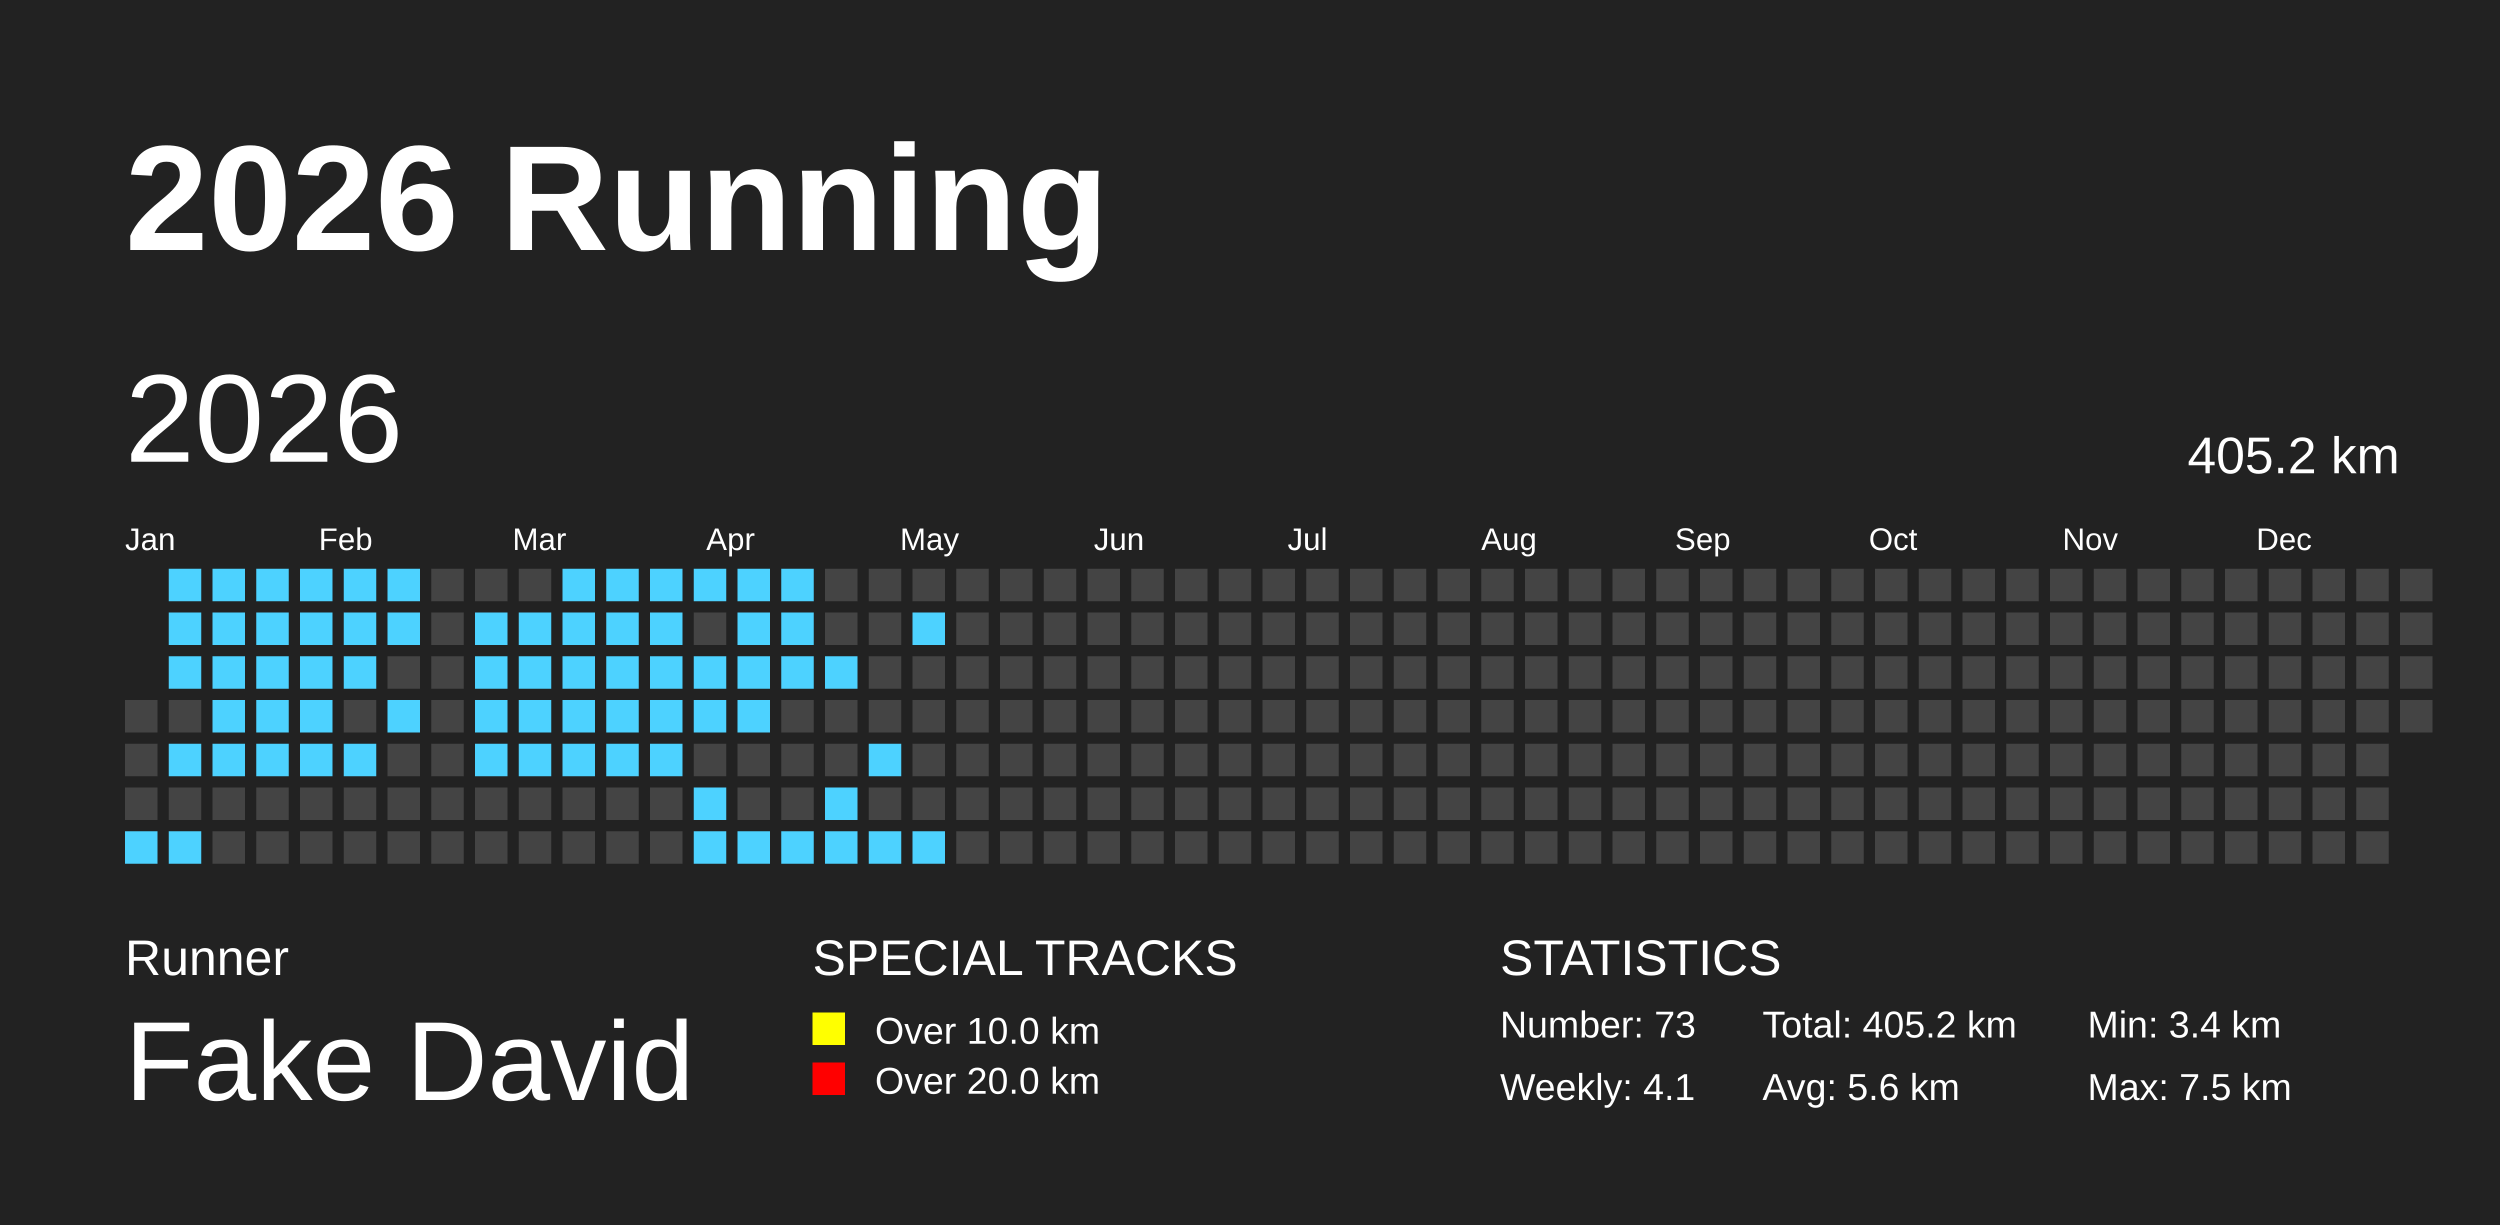
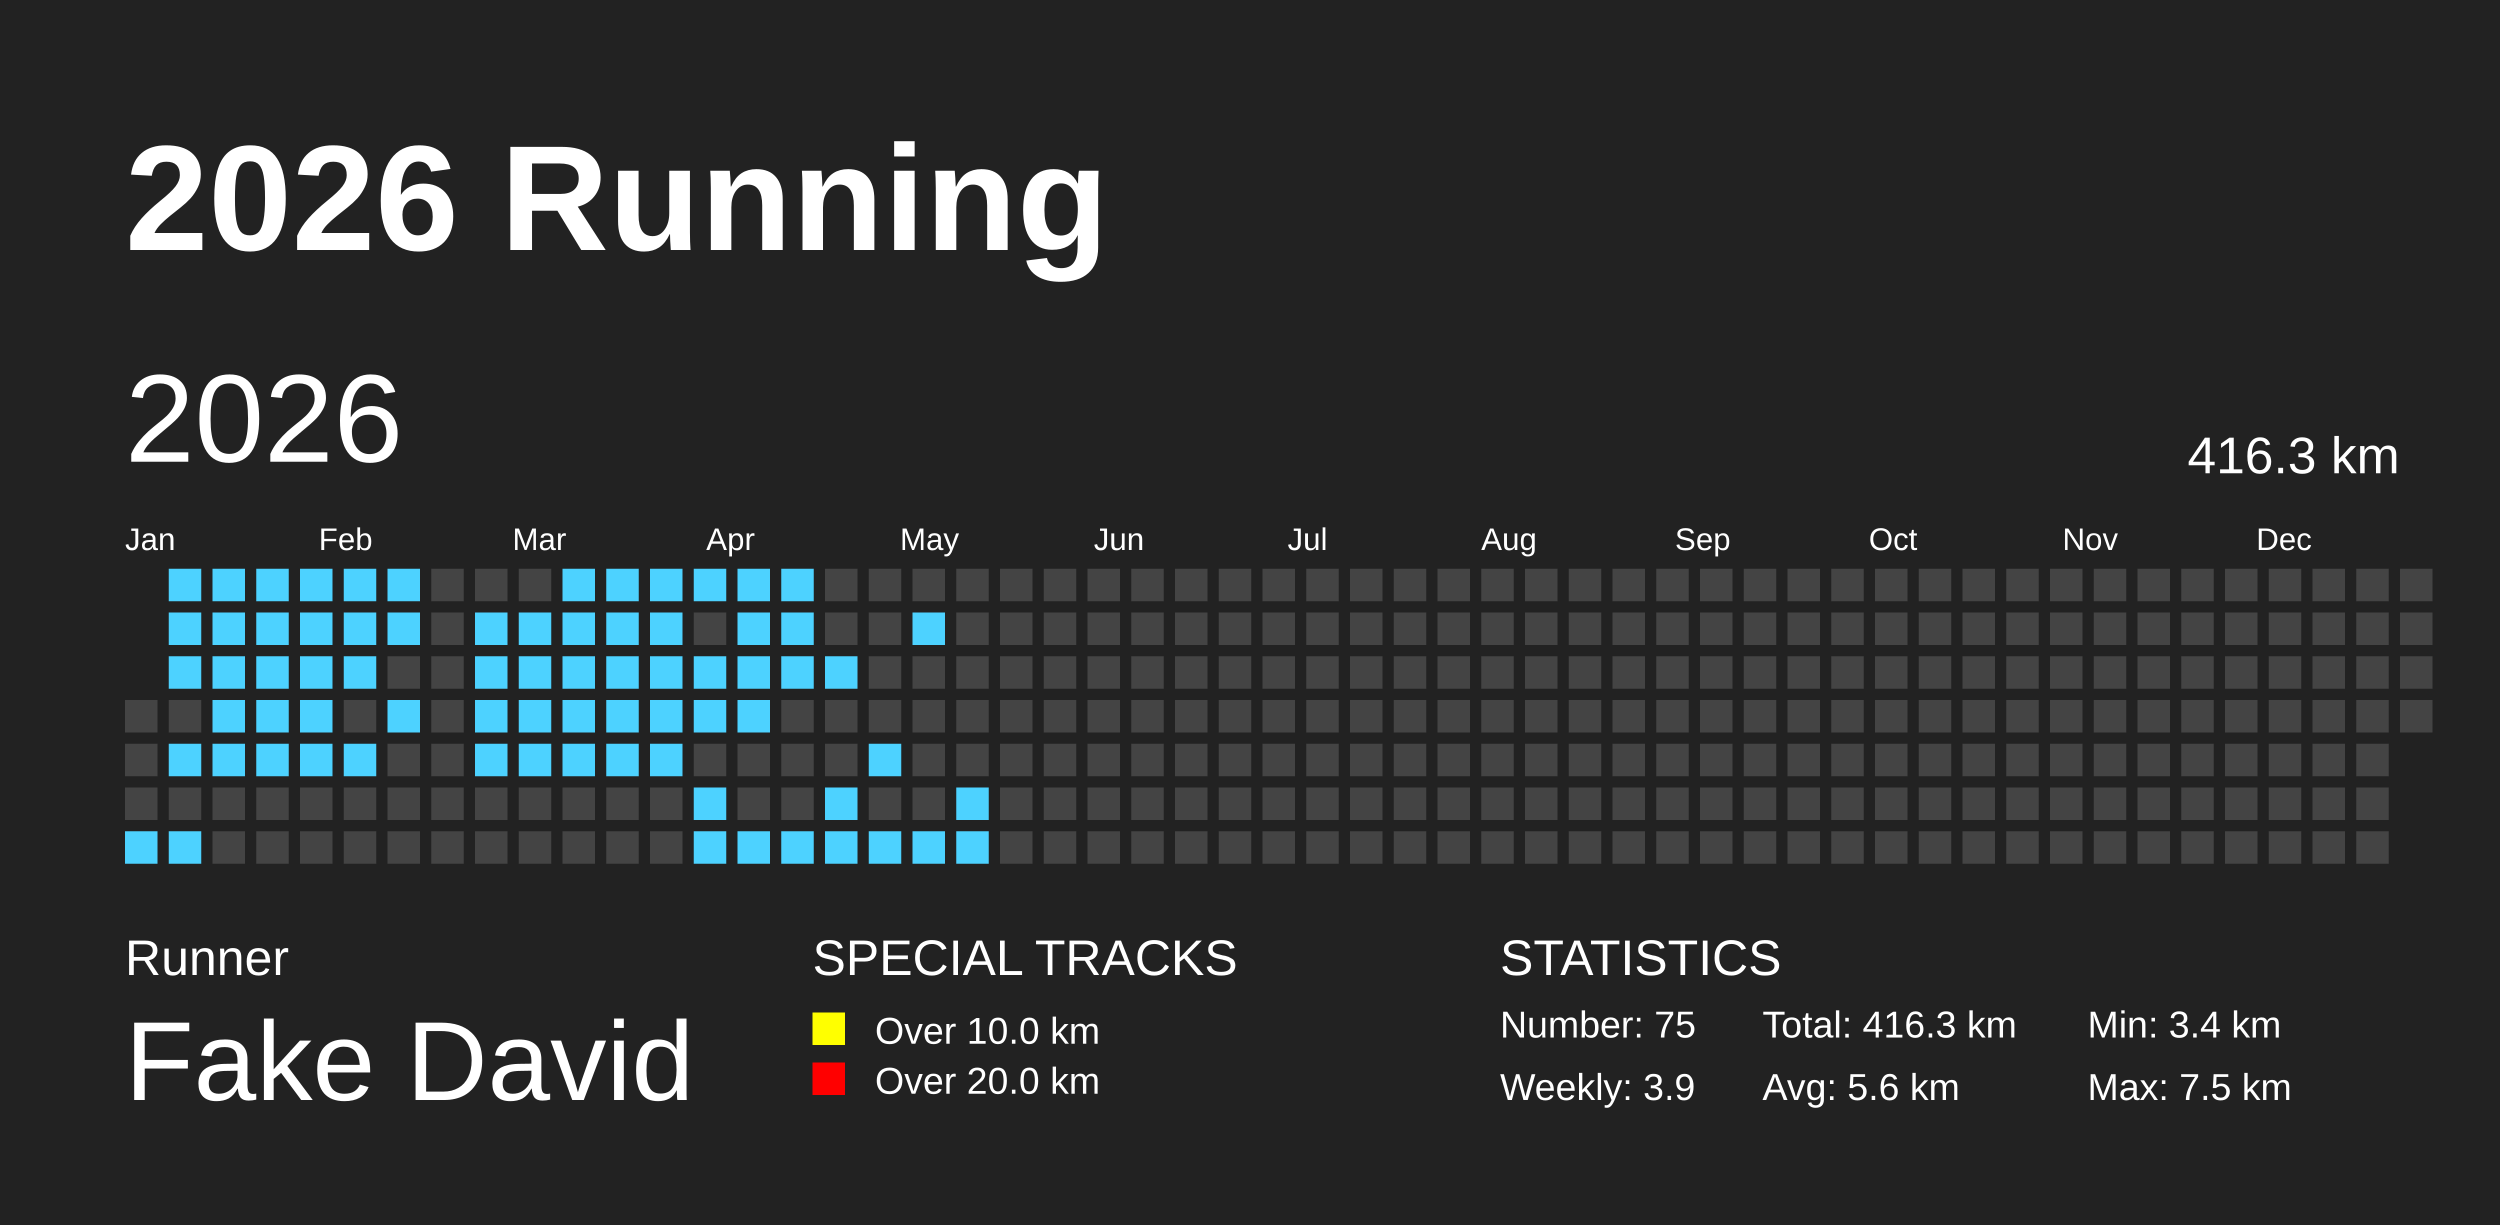
<svg xmlns="http://www.w3.org/2000/svg" baseProfile="full" height="98mm" version="1.1" viewBox="0,0,200,98" width="200mm">
  <defs />
  <rect fill="#222222" height="98" width="200" x="0" y="0" />
  <text fill="#FFFFFF" style="font-size:12px; font-family:Arial; font-weight:bold;" x="10" y="20">2026 Running</text>
  <text fill="#FFFFFF" style="font-size:4px; font-family:Arial" x="10" y="78">Runner</text>
  <text fill="#FFFFFF" style="font-size:9px; font-family:Arial" x="10" y="88">Fake David</text>
  <text fill="#FFFFFF" style="font-size:4px; font-family:Arial" x="65" y="78">SPECIAL TRACKS</text>
  <rect fill="yellow" height="2.6" width="2.6" x="65" y="81" />
  <text fill="#FFFFFF" style="font-size:3px; font-family:Arial" x="70" y="83.5">Over 10.0 km</text>
  <rect fill="red" height="2.6" width="2.6" x="65" y="85" />
  <text fill="#FFFFFF" style="font-size:3px; font-family:Arial" x="70" y="87.5">Over 20.0 km</text>
  <text fill="#FFFFFF" style="font-size:4px; font-family:Arial" x="120" y="78">STATISTICS</text>
-   <text fill="#FFFFFF" style="font-size:3px; font-family:Arial" x="120" y="83">Number: 73</text>
-   <text fill="#FFFFFF" style="font-size:3px; font-family:Arial" x="120" y="88">Weekly: 4.1</text>
-   <text fill="#FFFFFF" style="font-size:3px; font-family:Arial" x="141" y="83">Total: 405.2 km</text>
+   <text fill="#FFFFFF" style="font-size:3px; font-family:Arial" x="120" y="83">Number: 75</text>
+   <text fill="#FFFFFF" style="font-size:3px; font-family:Arial" x="120" y="88">Weekly: 3.9</text>
+   <text fill="#FFFFFF" style="font-size:3px; font-family:Arial" x="141" y="83">Total: 416.3 km</text>
  <text fill="#FFFFFF" style="font-size:3px; font-family:Arial" x="141" y="88">Avg: 5.6 km</text>
  <text fill="#FFFFFF" style="font-size:3px; font-family:Arial" x="167" y="83">Min: 3.4 km</text>
  <text fill="#FFFFFF" style="font-size:3px; font-family:Arial" x="167" y="88">Max: 7.5 km</text>
  <text dominant-baseline="hanging" fill="#FFFFFF" style="font-size:10.0px; font-family:Arial;" x="10" y="30">2026</text>
-   <text dominant-baseline="hanging" fill="#FFFFFF" style="font-size:4.125px; font-family:Arial;" x="175" y="35">405.2 km</text>
+   <text dominant-baseline="hanging" fill="#FFFFFF" style="font-size:4.125px; font-family:Arial;" x="175" y="35">416.3 km</text>
  <text fill="#FFFFFF" style="font-size:2.5px; font-family:Arial" x="10.0" y="44">Jan</text>
  <text fill="#FFFFFF" style="font-size:2.5px; font-family:Arial" x="25.5" y="44">Feb</text>
  <text fill="#FFFFFF" style="font-size:2.5px; font-family:Arial" x="41.0" y="44">Mar</text>
  <text fill="#FFFFFF" style="font-size:2.5px; font-family:Arial" x="56.5" y="44">Apr</text>
  <text fill="#FFFFFF" style="font-size:2.5px; font-family:Arial" x="72.0" y="44">May</text>
  <text fill="#FFFFFF" style="font-size:2.5px; font-family:Arial" x="87.5" y="44">Jun</text>
  <text fill="#FFFFFF" style="font-size:2.5px; font-family:Arial" x="103.0" y="44">Jul</text>
  <text fill="#FFFFFF" style="font-size:2.5px; font-family:Arial" x="118.5" y="44">Aug</text>
  <text fill="#FFFFFF" style="font-size:2.5px; font-family:Arial" x="134.0" y="44">Sep</text>
  <text fill="#FFFFFF" style="font-size:2.5px; font-family:Arial" x="149.5" y="44">Oct</text>
  <text fill="#FFFFFF" style="font-size:2.5px; font-family:Arial" x="165.0" y="44">Nov</text>
  <text fill="#FFFFFF" style="font-size:2.5px; font-family:Arial" x="180.5" y="44">Dec</text>
  <rect fill="#444444" height="2.6" width="2.6" x="10.0" y="56.0" />
  <rect fill="#444444" height="2.6" width="2.6" x="10.0" y="59.5" />
  <rect fill="#444444" height="2.6" width="2.6" x="10.0" y="63.0" />
  <rect fill="#4DD2FF" height="2.6" width="2.6" x="10.0" y="66.5" />
  <rect fill="#4DD2FF" height="2.6" width="2.6" x="13.5" y="45.5" />
  <rect fill="#4DD2FF" height="2.6" width="2.6" x="13.5" y="49.0" />
  <rect fill="#4DD2FF" height="2.6" width="2.6" x="13.5" y="52.5" />
  <rect fill="#444444" height="2.6" width="2.6" x="13.5" y="56.0" />
  <rect fill="#4DD2FF" height="2.6" width="2.6" x="13.5" y="59.5" />
  <rect fill="#444444" height="2.6" width="2.6" x="13.5" y="63.0" />
  <rect fill="#4DD2FF" height="2.6" width="2.6" x="13.5" y="66.5" />
  <rect fill="#4DD2FF" height="2.6" width="2.6" x="17.0" y="45.5" />
  <rect fill="#4DD2FF" height="2.6" width="2.6" x="17.0" y="49.0" />
  <rect fill="#4DD2FF" height="2.6" width="2.6" x="17.0" y="52.5" />
  <rect fill="#4DD2FF" height="2.6" width="2.6" x="17.0" y="56.0" />
  <rect fill="#4DD2FF" height="2.6" width="2.6" x="17.0" y="59.5" />
  <rect fill="#444444" height="2.6" width="2.6" x="17.0" y="63.0" />
  <rect fill="#444444" height="2.6" width="2.6" x="17.0" y="66.5" />
  <rect fill="#4DD2FF" height="2.6" width="2.6" x="20.5" y="45.5" />
  <rect fill="#4DD2FF" height="2.6" width="2.6" x="20.5" y="49.0" />
  <rect fill="#4DD2FF" height="2.6" width="2.6" x="20.5" y="52.5" />
  <rect fill="#4DD2FF" height="2.6" width="2.6" x="20.5" y="56.0" />
  <rect fill="#4DD2FF" height="2.6" width="2.6" x="20.5" y="59.5" />
  <rect fill="#444444" height="2.6" width="2.6" x="20.5" y="63.0" />
  <rect fill="#444444" height="2.6" width="2.6" x="20.5" y="66.5" />
  <rect fill="#4DD2FF" height="2.6" width="2.6" x="24.0" y="45.5" />
  <rect fill="#4DD2FF" height="2.6" width="2.6" x="24.0" y="49.0" />
  <rect fill="#4DD2FF" height="2.6" width="2.6" x="24.0" y="52.5" />
  <rect fill="#4DD2FF" height="2.6" width="2.6" x="24.0" y="56.0" />
  <rect fill="#4DD2FF" height="2.6" width="2.6" x="24.0" y="59.5" />
  <rect fill="#444444" height="2.6" width="2.6" x="24.0" y="63.0" />
  <rect fill="#444444" height="2.6" width="2.6" x="24.0" y="66.5" />
  <rect fill="#4DD2FF" height="2.6" width="2.6" x="27.5" y="45.5" />
  <rect fill="#4DD2FF" height="2.6" width="2.6" x="27.5" y="49.0" />
  <rect fill="#4DD2FF" height="2.6" width="2.6" x="27.5" y="52.5" />
  <rect fill="#444444" height="2.6" width="2.6" x="27.5" y="56.0" />
  <rect fill="#4DD2FF" height="2.6" width="2.6" x="27.5" y="59.5" />
  <rect fill="#444444" height="2.6" width="2.6" x="27.5" y="63.0" />
  <rect fill="#444444" height="2.6" width="2.6" x="27.5" y="66.5" />
  <rect fill="#4DD2FF" height="2.6" width="2.6" x="31.0" y="45.5" />
  <rect fill="#4DD2FF" height="2.6" width="2.6" x="31.0" y="49.0" />
  <rect fill="#444444" height="2.6" width="2.6" x="31.0" y="52.5" />
  <rect fill="#4DD2FF" height="2.6" width="2.6" x="31.0" y="56.0" />
  <rect fill="#444444" height="2.6" width="2.6" x="31.0" y="59.5" />
  <rect fill="#444444" height="2.6" width="2.6" x="31.0" y="63.0" />
  <rect fill="#444444" height="2.6" width="2.6" x="31.0" y="66.5" />
  <rect fill="#444444" height="2.6" width="2.6" x="34.5" y="45.5" />
  <rect fill="#444444" height="2.6" width="2.6" x="34.5" y="49.0" />
  <rect fill="#444444" height="2.6" width="2.6" x="34.5" y="52.5" />
  <rect fill="#444444" height="2.6" width="2.6" x="34.5" y="56.0" />
  <rect fill="#444444" height="2.6" width="2.6" x="34.5" y="59.5" />
  <rect fill="#444444" height="2.6" width="2.6" x="34.5" y="63.0" />
  <rect fill="#444444" height="2.6" width="2.6" x="34.5" y="66.5" />
  <rect fill="#444444" height="2.6" width="2.6" x="38.0" y="45.5" />
  <rect fill="#4DD2FF" height="2.6" width="2.6" x="38.0" y="49.0" />
  <rect fill="#4DD2FF" height="2.6" width="2.6" x="38.0" y="52.5" />
  <rect fill="#4DD2FF" height="2.6" width="2.6" x="38.0" y="56.0" />
  <rect fill="#4DD2FF" height="2.6" width="2.6" x="38.0" y="59.5" />
  <rect fill="#444444" height="2.6" width="2.6" x="38.0" y="63.0" />
  <rect fill="#444444" height="2.6" width="2.6" x="38.0" y="66.5" />
  <rect fill="#444444" height="2.6" width="2.6" x="41.5" y="45.5" />
  <rect fill="#4DD2FF" height="2.6" width="2.6" x="41.5" y="49.0" />
  <rect fill="#4DD2FF" height="2.6" width="2.6" x="41.5" y="52.5" />
  <rect fill="#4DD2FF" height="2.6" width="2.6" x="41.5" y="56.0" />
  <rect fill="#4DD2FF" height="2.6" width="2.6" x="41.5" y="59.5" />
  <rect fill="#444444" height="2.6" width="2.6" x="41.5" y="63.0" />
  <rect fill="#444444" height="2.6" width="2.6" x="41.5" y="66.5" />
  <rect fill="#4DD2FF" height="2.6" width="2.6" x="45.0" y="45.5" />
  <rect fill="#4DD2FF" height="2.6" width="2.6" x="45.0" y="49.0" />
  <rect fill="#4DD2FF" height="2.6" width="2.6" x="45.0" y="52.5" />
  <rect fill="#4DD2FF" height="2.6" width="2.6" x="45.0" y="56.0" />
  <rect fill="#4DD2FF" height="2.6" width="2.6" x="45.0" y="59.5" />
  <rect fill="#444444" height="2.6" width="2.6" x="45.0" y="63.0" />
  <rect fill="#444444" height="2.6" width="2.6" x="45.0" y="66.5" />
  <rect fill="#4DD2FF" height="2.6" width="2.6" x="48.5" y="45.5" />
  <rect fill="#4DD2FF" height="2.6" width="2.6" x="48.5" y="49.0" />
  <rect fill="#4DD2FF" height="2.6" width="2.6" x="48.5" y="52.5" />
  <rect fill="#4DD2FF" height="2.6" width="2.6" x="48.5" y="56.0" />
  <rect fill="#4DD2FF" height="2.6" width="2.6" x="48.5" y="59.5" />
  <rect fill="#444444" height="2.6" width="2.6" x="48.5" y="63.0" />
  <rect fill="#444444" height="2.6" width="2.6" x="48.5" y="66.5" />
  <rect fill="#4DD2FF" height="2.6" width="2.6" x="52.0" y="45.5" />
  <rect fill="#4DD2FF" height="2.6" width="2.6" x="52.0" y="49.0" />
  <rect fill="#4DD2FF" height="2.6" width="2.6" x="52.0" y="52.5" />
  <rect fill="#4DD2FF" height="2.6" width="2.6" x="52.0" y="56.0" />
  <rect fill="#4DD2FF" height="2.6" width="2.6" x="52.0" y="59.5" />
  <rect fill="#444444" height="2.6" width="2.6" x="52.0" y="63.0" />
  <rect fill="#444444" height="2.6" width="2.6" x="52.0" y="66.5" />
  <rect fill="#4DD2FF" height="2.6" width="2.6" x="55.5" y="45.5" />
  <rect fill="#444444" height="2.6" width="2.6" x="55.5" y="49.0" />
  <rect fill="#4DD2FF" height="2.6" width="2.6" x="55.5" y="52.5" />
  <rect fill="#4DD2FF" height="2.6" width="2.6" x="55.5" y="56.0" />
  <rect fill="#444444" height="2.6" width="2.6" x="55.5" y="59.5" />
  <rect fill="#4DD2FF" height="2.6" width="2.6" x="55.5" y="63.0" />
  <rect fill="#4DD2FF" height="2.6" width="2.6" x="55.5" y="66.5" />
  <rect fill="#4DD2FF" height="2.6" width="2.6" x="59.0" y="45.5" />
  <rect fill="#4DD2FF" height="2.6" width="2.6" x="59.0" y="49.0" />
  <rect fill="#4DD2FF" height="2.6" width="2.6" x="59.0" y="52.5" />
  <rect fill="#4DD2FF" height="2.6" width="2.6" x="59.0" y="56.0" />
  <rect fill="#444444" height="2.6" width="2.6" x="59.0" y="59.5" />
  <rect fill="#444444" height="2.6" width="2.6" x="59.0" y="63.0" />
  <rect fill="#4DD2FF" height="2.6" width="2.6" x="59.0" y="66.5" />
  <rect fill="#4DD2FF" height="2.6" width="2.6" x="62.5" y="45.5" />
  <rect fill="#4DD2FF" height="2.6" width="2.6" x="62.5" y="49.0" />
  <rect fill="#4DD2FF" height="2.6" width="2.6" x="62.5" y="52.5" />
  <rect fill="#444444" height="2.6" width="2.6" x="62.5" y="56.0" />
  <rect fill="#444444" height="2.6" width="2.6" x="62.5" y="59.5" />
  <rect fill="#444444" height="2.6" width="2.6" x="62.5" y="63.0" />
  <rect fill="#4DD2FF" height="2.6" width="2.6" x="62.5" y="66.5" />
  <rect fill="#444444" height="2.6" width="2.6" x="66.0" y="45.5" />
  <rect fill="#444444" height="2.6" width="2.6" x="66.0" y="49.0" />
  <rect fill="#4DD2FF" height="2.6" width="2.6" x="66.0" y="52.5" />
  <rect fill="#444444" height="2.6" width="2.6" x="66.0" y="56.0" />
  <rect fill="#444444" height="2.6" width="2.6" x="66.0" y="59.5" />
  <rect fill="#4DD2FF" height="2.6" width="2.6" x="66.0" y="63.0" />
  <rect fill="#4DD2FF" height="2.6" width="2.6" x="66.0" y="66.5" />
  <rect fill="#444444" height="2.6" width="2.6" x="69.5" y="45.5" />
  <rect fill="#444444" height="2.6" width="2.6" x="69.5" y="49.0" />
  <rect fill="#444444" height="2.6" width="2.6" x="69.5" y="52.5" />
  <rect fill="#444444" height="2.6" width="2.6" x="69.5" y="56.0" />
  <rect fill="#4DD2FF" height="2.6" width="2.6" x="69.5" y="59.5" />
  <rect fill="#444444" height="2.6" width="2.6" x="69.5" y="63.0" />
  <rect fill="#4DD2FF" height="2.6" width="2.6" x="69.5" y="66.5" />
  <rect fill="#444444" height="2.6" width="2.6" x="73.0" y="45.5" />
  <rect fill="#4DD2FF" height="2.6" width="2.6" x="73.0" y="49.0" />
  <rect fill="#444444" height="2.6" width="2.6" x="73.0" y="52.5" />
  <rect fill="#444444" height="2.6" width="2.6" x="73.0" y="56.0" />
  <rect fill="#444444" height="2.6" width="2.6" x="73.0" y="59.5" />
  <rect fill="#444444" height="2.6" width="2.6" x="73.0" y="63.0" />
  <rect fill="#4DD2FF" height="2.6" width="2.6" x="73.0" y="66.5" />
  <rect fill="#444444" height="2.6" width="2.6" x="76.5" y="45.5" />
  <rect fill="#444444" height="2.6" width="2.6" x="76.5" y="49.0" />
  <rect fill="#444444" height="2.6" width="2.6" x="76.5" y="52.5" />
  <rect fill="#444444" height="2.6" width="2.6" x="76.5" y="56.0" />
  <rect fill="#444444" height="2.6" width="2.6" x="76.5" y="59.5" />
-   <rect fill="#444444" height="2.6" width="2.6" x="76.5" y="63.0" />
-   <rect fill="#444444" height="2.6" width="2.6" x="76.5" y="66.5" />
+   <rect fill="#4DD2FF" height="2.6" width="2.6" x="76.5" y="63.0" />
+   <rect fill="#4DD2FF" height="2.6" width="2.6" x="76.5" y="66.5" />
  <rect fill="#444444" height="2.6" width="2.6" x="80.0" y="45.5" />
  <rect fill="#444444" height="2.6" width="2.6" x="80.0" y="49.0" />
  <rect fill="#444444" height="2.6" width="2.6" x="80.0" y="52.5" />
  <rect fill="#444444" height="2.6" width="2.6" x="80.0" y="56.0" />
  <rect fill="#444444" height="2.6" width="2.6" x="80.0" y="59.5" />
  <rect fill="#444444" height="2.6" width="2.6" x="80.0" y="63.0" />
  <rect fill="#444444" height="2.6" width="2.6" x="80.0" y="66.5" />
  <rect fill="#444444" height="2.6" width="2.6" x="83.5" y="45.5" />
  <rect fill="#444444" height="2.6" width="2.6" x="83.5" y="49.0" />
  <rect fill="#444444" height="2.6" width="2.6" x="83.5" y="52.5" />
  <rect fill="#444444" height="2.6" width="2.6" x="83.5" y="56.0" />
  <rect fill="#444444" height="2.6" width="2.6" x="83.5" y="59.5" />
  <rect fill="#444444" height="2.6" width="2.6" x="83.5" y="63.0" />
  <rect fill="#444444" height="2.6" width="2.6" x="83.5" y="66.5" />
  <rect fill="#444444" height="2.6" width="2.6" x="87.0" y="45.5" />
  <rect fill="#444444" height="2.6" width="2.6" x="87.0" y="49.0" />
  <rect fill="#444444" height="2.6" width="2.6" x="87.0" y="52.5" />
  <rect fill="#444444" height="2.6" width="2.6" x="87.0" y="56.0" />
  <rect fill="#444444" height="2.6" width="2.6" x="87.0" y="59.5" />
  <rect fill="#444444" height="2.6" width="2.6" x="87.0" y="63.0" />
  <rect fill="#444444" height="2.6" width="2.6" x="87.0" y="66.5" />
  <rect fill="#444444" height="2.6" width="2.6" x="90.5" y="45.5" />
  <rect fill="#444444" height="2.6" width="2.6" x="90.5" y="49.0" />
  <rect fill="#444444" height="2.6" width="2.6" x="90.5" y="52.5" />
  <rect fill="#444444" height="2.6" width="2.6" x="90.5" y="56.0" />
  <rect fill="#444444" height="2.6" width="2.6" x="90.5" y="59.5" />
  <rect fill="#444444" height="2.6" width="2.6" x="90.5" y="63.0" />
  <rect fill="#444444" height="2.6" width="2.6" x="90.5" y="66.5" />
  <rect fill="#444444" height="2.6" width="2.6" x="94.0" y="45.5" />
  <rect fill="#444444" height="2.6" width="2.6" x="94.0" y="49.0" />
  <rect fill="#444444" height="2.6" width="2.6" x="94.0" y="52.5" />
  <rect fill="#444444" height="2.6" width="2.6" x="94.0" y="56.0" />
  <rect fill="#444444" height="2.6" width="2.6" x="94.0" y="59.5" />
  <rect fill="#444444" height="2.6" width="2.6" x="94.0" y="63.0" />
  <rect fill="#444444" height="2.6" width="2.6" x="94.0" y="66.5" />
  <rect fill="#444444" height="2.6" width="2.6" x="97.5" y="45.5" />
  <rect fill="#444444" height="2.6" width="2.6" x="97.5" y="49.0" />
  <rect fill="#444444" height="2.6" width="2.6" x="97.5" y="52.5" />
  <rect fill="#444444" height="2.6" width="2.6" x="97.5" y="56.0" />
  <rect fill="#444444" height="2.6" width="2.6" x="97.5" y="59.5" />
  <rect fill="#444444" height="2.6" width="2.6" x="97.5" y="63.0" />
  <rect fill="#444444" height="2.6" width="2.6" x="97.5" y="66.5" />
  <rect fill="#444444" height="2.6" width="2.6" x="101.0" y="45.5" />
  <rect fill="#444444" height="2.6" width="2.6" x="101.0" y="49.0" />
  <rect fill="#444444" height="2.6" width="2.6" x="101.0" y="52.5" />
  <rect fill="#444444" height="2.6" width="2.6" x="101.0" y="56.0" />
  <rect fill="#444444" height="2.6" width="2.6" x="101.0" y="59.5" />
  <rect fill="#444444" height="2.6" width="2.6" x="101.0" y="63.0" />
  <rect fill="#444444" height="2.6" width="2.6" x="101.0" y="66.5" />
  <rect fill="#444444" height="2.6" width="2.6" x="104.5" y="45.5" />
  <rect fill="#444444" height="2.6" width="2.6" x="104.5" y="49.0" />
  <rect fill="#444444" height="2.6" width="2.6" x="104.5" y="52.5" />
  <rect fill="#444444" height="2.6" width="2.6" x="104.5" y="56.0" />
  <rect fill="#444444" height="2.6" width="2.6" x="104.5" y="59.5" />
  <rect fill="#444444" height="2.6" width="2.6" x="104.5" y="63.0" />
  <rect fill="#444444" height="2.6" width="2.6" x="104.5" y="66.5" />
  <rect fill="#444444" height="2.6" width="2.6" x="108.0" y="45.5" />
  <rect fill="#444444" height="2.6" width="2.6" x="108.0" y="49.0" />
  <rect fill="#444444" height="2.6" width="2.6" x="108.0" y="52.5" />
  <rect fill="#444444" height="2.6" width="2.6" x="108.0" y="56.0" />
  <rect fill="#444444" height="2.6" width="2.6" x="108.0" y="59.5" />
  <rect fill="#444444" height="2.6" width="2.6" x="108.0" y="63.0" />
  <rect fill="#444444" height="2.6" width="2.6" x="108.0" y="66.5" />
  <rect fill="#444444" height="2.6" width="2.6" x="111.5" y="45.5" />
  <rect fill="#444444" height="2.6" width="2.6" x="111.5" y="49.0" />
  <rect fill="#444444" height="2.6" width="2.6" x="111.5" y="52.5" />
  <rect fill="#444444" height="2.6" width="2.6" x="111.5" y="56.0" />
  <rect fill="#444444" height="2.6" width="2.6" x="111.5" y="59.5" />
  <rect fill="#444444" height="2.6" width="2.6" x="111.5" y="63.0" />
  <rect fill="#444444" height="2.6" width="2.6" x="111.5" y="66.5" />
  <rect fill="#444444" height="2.6" width="2.6" x="115.0" y="45.5" />
  <rect fill="#444444" height="2.6" width="2.6" x="115.0" y="49.0" />
  <rect fill="#444444" height="2.6" width="2.6" x="115.0" y="52.5" />
  <rect fill="#444444" height="2.6" width="2.6" x="115.0" y="56.0" />
  <rect fill="#444444" height="2.6" width="2.6" x="115.0" y="59.5" />
  <rect fill="#444444" height="2.6" width="2.6" x="115.0" y="63.0" />
  <rect fill="#444444" height="2.6" width="2.6" x="115.0" y="66.5" />
  <rect fill="#444444" height="2.6" width="2.6" x="118.5" y="45.5" />
  <rect fill="#444444" height="2.6" width="2.6" x="118.5" y="49.0" />
  <rect fill="#444444" height="2.6" width="2.6" x="118.5" y="52.5" />
  <rect fill="#444444" height="2.6" width="2.6" x="118.5" y="56.0" />
  <rect fill="#444444" height="2.6" width="2.6" x="118.5" y="59.5" />
  <rect fill="#444444" height="2.6" width="2.6" x="118.5" y="63.0" />
  <rect fill="#444444" height="2.6" width="2.6" x="118.5" y="66.5" />
  <rect fill="#444444" height="2.6" width="2.6" x="122.0" y="45.5" />
  <rect fill="#444444" height="2.6" width="2.6" x="122.0" y="49.0" />
  <rect fill="#444444" height="2.6" width="2.6" x="122.0" y="52.5" />
  <rect fill="#444444" height="2.6" width="2.6" x="122.0" y="56.0" />
  <rect fill="#444444" height="2.6" width="2.6" x="122.0" y="59.5" />
  <rect fill="#444444" height="2.6" width="2.6" x="122.0" y="63.0" />
  <rect fill="#444444" height="2.6" width="2.6" x="122.0" y="66.5" />
  <rect fill="#444444" height="2.6" width="2.6" x="125.5" y="45.5" />
  <rect fill="#444444" height="2.6" width="2.6" x="125.5" y="49.0" />
  <rect fill="#444444" height="2.6" width="2.6" x="125.5" y="52.5" />
  <rect fill="#444444" height="2.6" width="2.6" x="125.5" y="56.0" />
  <rect fill="#444444" height="2.6" width="2.6" x="125.5" y="59.5" />
  <rect fill="#444444" height="2.6" width="2.6" x="125.5" y="63.0" />
  <rect fill="#444444" height="2.6" width="2.6" x="125.5" y="66.5" />
  <rect fill="#444444" height="2.6" width="2.6" x="129.0" y="45.5" />
  <rect fill="#444444" height="2.6" width="2.6" x="129.0" y="49.0" />
  <rect fill="#444444" height="2.6" width="2.6" x="129.0" y="52.5" />
  <rect fill="#444444" height="2.6" width="2.6" x="129.0" y="56.0" />
  <rect fill="#444444" height="2.6" width="2.6" x="129.0" y="59.5" />
  <rect fill="#444444" height="2.6" width="2.6" x="129.0" y="63.0" />
  <rect fill="#444444" height="2.6" width="2.6" x="129.0" y="66.5" />
  <rect fill="#444444" height="2.6" width="2.6" x="132.5" y="45.5" />
  <rect fill="#444444" height="2.6" width="2.6" x="132.5" y="49.0" />
  <rect fill="#444444" height="2.6" width="2.6" x="132.5" y="52.5" />
  <rect fill="#444444" height="2.6" width="2.6" x="132.5" y="56.0" />
  <rect fill="#444444" height="2.6" width="2.6" x="132.5" y="59.5" />
  <rect fill="#444444" height="2.6" width="2.6" x="132.5" y="63.0" />
  <rect fill="#444444" height="2.6" width="2.6" x="132.5" y="66.5" />
  <rect fill="#444444" height="2.6" width="2.6" x="136.0" y="45.5" />
  <rect fill="#444444" height="2.6" width="2.6" x="136.0" y="49.0" />
  <rect fill="#444444" height="2.6" width="2.6" x="136.0" y="52.5" />
  <rect fill="#444444" height="2.6" width="2.6" x="136.0" y="56.0" />
  <rect fill="#444444" height="2.6" width="2.6" x="136.0" y="59.5" />
  <rect fill="#444444" height="2.6" width="2.6" x="136.0" y="63.0" />
  <rect fill="#444444" height="2.6" width="2.6" x="136.0" y="66.5" />
  <rect fill="#444444" height="2.6" width="2.6" x="139.5" y="45.5" />
  <rect fill="#444444" height="2.6" width="2.6" x="139.5" y="49.0" />
  <rect fill="#444444" height="2.6" width="2.6" x="139.5" y="52.5" />
  <rect fill="#444444" height="2.6" width="2.6" x="139.5" y="56.0" />
  <rect fill="#444444" height="2.6" width="2.6" x="139.5" y="59.5" />
  <rect fill="#444444" height="2.6" width="2.6" x="139.5" y="63.0" />
  <rect fill="#444444" height="2.6" width="2.6" x="139.5" y="66.5" />
  <rect fill="#444444" height="2.6" width="2.6" x="143.0" y="45.5" />
  <rect fill="#444444" height="2.6" width="2.6" x="143.0" y="49.0" />
  <rect fill="#444444" height="2.6" width="2.6" x="143.0" y="52.5" />
  <rect fill="#444444" height="2.6" width="2.6" x="143.0" y="56.0" />
  <rect fill="#444444" height="2.6" width="2.6" x="143.0" y="59.5" />
  <rect fill="#444444" height="2.6" width="2.6" x="143.0" y="63.0" />
  <rect fill="#444444" height="2.6" width="2.6" x="143.0" y="66.5" />
  <rect fill="#444444" height="2.6" width="2.6" x="146.5" y="45.5" />
  <rect fill="#444444" height="2.6" width="2.6" x="146.5" y="49.0" />
  <rect fill="#444444" height="2.6" width="2.6" x="146.5" y="52.5" />
  <rect fill="#444444" height="2.6" width="2.6" x="146.5" y="56.0" />
  <rect fill="#444444" height="2.6" width="2.6" x="146.5" y="59.5" />
  <rect fill="#444444" height="2.6" width="2.6" x="146.5" y="63.0" />
  <rect fill="#444444" height="2.6" width="2.6" x="146.5" y="66.5" />
  <rect fill="#444444" height="2.6" width="2.6" x="150.0" y="45.5" />
  <rect fill="#444444" height="2.6" width="2.6" x="150.0" y="49.0" />
  <rect fill="#444444" height="2.6" width="2.6" x="150.0" y="52.5" />
  <rect fill="#444444" height="2.6" width="2.6" x="150.0" y="56.0" />
  <rect fill="#444444" height="2.6" width="2.6" x="150.0" y="59.5" />
  <rect fill="#444444" height="2.6" width="2.6" x="150.0" y="63.0" />
  <rect fill="#444444" height="2.6" width="2.6" x="150.0" y="66.5" />
  <rect fill="#444444" height="2.6" width="2.6" x="153.5" y="45.5" />
  <rect fill="#444444" height="2.6" width="2.6" x="153.5" y="49.0" />
  <rect fill="#444444" height="2.6" width="2.6" x="153.5" y="52.5" />
  <rect fill="#444444" height="2.6" width="2.6" x="153.5" y="56.0" />
  <rect fill="#444444" height="2.6" width="2.6" x="153.5" y="59.5" />
  <rect fill="#444444" height="2.6" width="2.6" x="153.5" y="63.0" />
  <rect fill="#444444" height="2.6" width="2.6" x="153.5" y="66.5" />
  <rect fill="#444444" height="2.6" width="2.6" x="157.0" y="45.5" />
  <rect fill="#444444" height="2.6" width="2.6" x="157.0" y="49.0" />
  <rect fill="#444444" height="2.6" width="2.6" x="157.0" y="52.5" />
  <rect fill="#444444" height="2.6" width="2.6" x="157.0" y="56.0" />
  <rect fill="#444444" height="2.6" width="2.6" x="157.0" y="59.5" />
  <rect fill="#444444" height="2.6" width="2.6" x="157.0" y="63.0" />
  <rect fill="#444444" height="2.6" width="2.6" x="157.0" y="66.5" />
  <rect fill="#444444" height="2.6" width="2.6" x="160.5" y="45.5" />
  <rect fill="#444444" height="2.6" width="2.6" x="160.5" y="49.0" />
  <rect fill="#444444" height="2.6" width="2.6" x="160.5" y="52.5" />
  <rect fill="#444444" height="2.6" width="2.6" x="160.5" y="56.0" />
  <rect fill="#444444" height="2.6" width="2.6" x="160.5" y="59.5" />
  <rect fill="#444444" height="2.6" width="2.6" x="160.5" y="63.0" />
  <rect fill="#444444" height="2.6" width="2.6" x="160.5" y="66.5" />
  <rect fill="#444444" height="2.6" width="2.6" x="164.0" y="45.5" />
  <rect fill="#444444" height="2.6" width="2.6" x="164.0" y="49.0" />
  <rect fill="#444444" height="2.6" width="2.6" x="164.0" y="52.5" />
  <rect fill="#444444" height="2.6" width="2.6" x="164.0" y="56.0" />
  <rect fill="#444444" height="2.6" width="2.6" x="164.0" y="59.5" />
  <rect fill="#444444" height="2.6" width="2.6" x="164.0" y="63.0" />
  <rect fill="#444444" height="2.6" width="2.6" x="164.0" y="66.5" />
  <rect fill="#444444" height="2.6" width="2.6" x="167.5" y="45.5" />
  <rect fill="#444444" height="2.6" width="2.6" x="167.5" y="49.0" />
  <rect fill="#444444" height="2.6" width="2.6" x="167.5" y="52.5" />
  <rect fill="#444444" height="2.6" width="2.6" x="167.5" y="56.0" />
  <rect fill="#444444" height="2.6" width="2.6" x="167.5" y="59.5" />
  <rect fill="#444444" height="2.6" width="2.6" x="167.5" y="63.0" />
  <rect fill="#444444" height="2.6" width="2.6" x="167.5" y="66.5" />
  <rect fill="#444444" height="2.6" width="2.6" x="171.0" y="45.5" />
  <rect fill="#444444" height="2.6" width="2.6" x="171.0" y="49.0" />
  <rect fill="#444444" height="2.6" width="2.6" x="171.0" y="52.5" />
  <rect fill="#444444" height="2.6" width="2.6" x="171.0" y="56.0" />
  <rect fill="#444444" height="2.6" width="2.6" x="171.0" y="59.5" />
  <rect fill="#444444" height="2.6" width="2.6" x="171.0" y="63.0" />
  <rect fill="#444444" height="2.6" width="2.6" x="171.0" y="66.5" />
  <rect fill="#444444" height="2.6" width="2.6" x="174.5" y="45.5" />
  <rect fill="#444444" height="2.6" width="2.6" x="174.5" y="49.0" />
  <rect fill="#444444" height="2.6" width="2.6" x="174.5" y="52.5" />
  <rect fill="#444444" height="2.6" width="2.6" x="174.5" y="56.0" />
  <rect fill="#444444" height="2.6" width="2.6" x="174.5" y="59.5" />
  <rect fill="#444444" height="2.6" width="2.6" x="174.5" y="63.0" />
  <rect fill="#444444" height="2.6" width="2.6" x="174.5" y="66.5" />
  <rect fill="#444444" height="2.6" width="2.6" x="178.0" y="45.5" />
  <rect fill="#444444" height="2.6" width="2.6" x="178.0" y="49.0" />
  <rect fill="#444444" height="2.6" width="2.6" x="178.0" y="52.5" />
  <rect fill="#444444" height="2.6" width="2.6" x="178.0" y="56.0" />
  <rect fill="#444444" height="2.6" width="2.6" x="178.0" y="59.5" />
  <rect fill="#444444" height="2.6" width="2.6" x="178.0" y="63.0" />
  <rect fill="#444444" height="2.6" width="2.6" x="178.0" y="66.5" />
  <rect fill="#444444" height="2.6" width="2.6" x="181.5" y="45.5" />
  <rect fill="#444444" height="2.6" width="2.6" x="181.5" y="49.0" />
  <rect fill="#444444" height="2.6" width="2.6" x="181.5" y="52.5" />
  <rect fill="#444444" height="2.6" width="2.6" x="181.5" y="56.0" />
  <rect fill="#444444" height="2.6" width="2.6" x="181.5" y="59.5" />
  <rect fill="#444444" height="2.6" width="2.6" x="181.5" y="63.0" />
  <rect fill="#444444" height="2.6" width="2.6" x="181.5" y="66.5" />
  <rect fill="#444444" height="2.6" width="2.6" x="185.0" y="45.5" />
  <rect fill="#444444" height="2.6" width="2.6" x="185.0" y="49.0" />
  <rect fill="#444444" height="2.6" width="2.6" x="185.0" y="52.5" />
  <rect fill="#444444" height="2.6" width="2.6" x="185.0" y="56.0" />
  <rect fill="#444444" height="2.6" width="2.6" x="185.0" y="59.5" />
  <rect fill="#444444" height="2.6" width="2.6" x="185.0" y="63.0" />
  <rect fill="#444444" height="2.6" width="2.6" x="185.0" y="66.5" />
  <rect fill="#444444" height="2.6" width="2.6" x="188.5" y="45.5" />
  <rect fill="#444444" height="2.6" width="2.6" x="188.5" y="49.0" />
  <rect fill="#444444" height="2.6" width="2.6" x="188.5" y="52.5" />
  <rect fill="#444444" height="2.6" width="2.6" x="188.5" y="56.0" />
  <rect fill="#444444" height="2.6" width="2.6" x="188.5" y="59.5" />
  <rect fill="#444444" height="2.6" width="2.6" x="188.5" y="63.0" />
  <rect fill="#444444" height="2.6" width="2.6" x="188.5" y="66.5" />
  <rect fill="#444444" height="2.6" width="2.6" x="192.0" y="45.5" />
  <rect fill="#444444" height="2.6" width="2.6" x="192.0" y="49.0" />
  <rect fill="#444444" height="2.6" width="2.6" x="192.0" y="52.5" />
  <rect fill="#444444" height="2.6" width="2.6" x="192.0" y="56.0" />
</svg>
